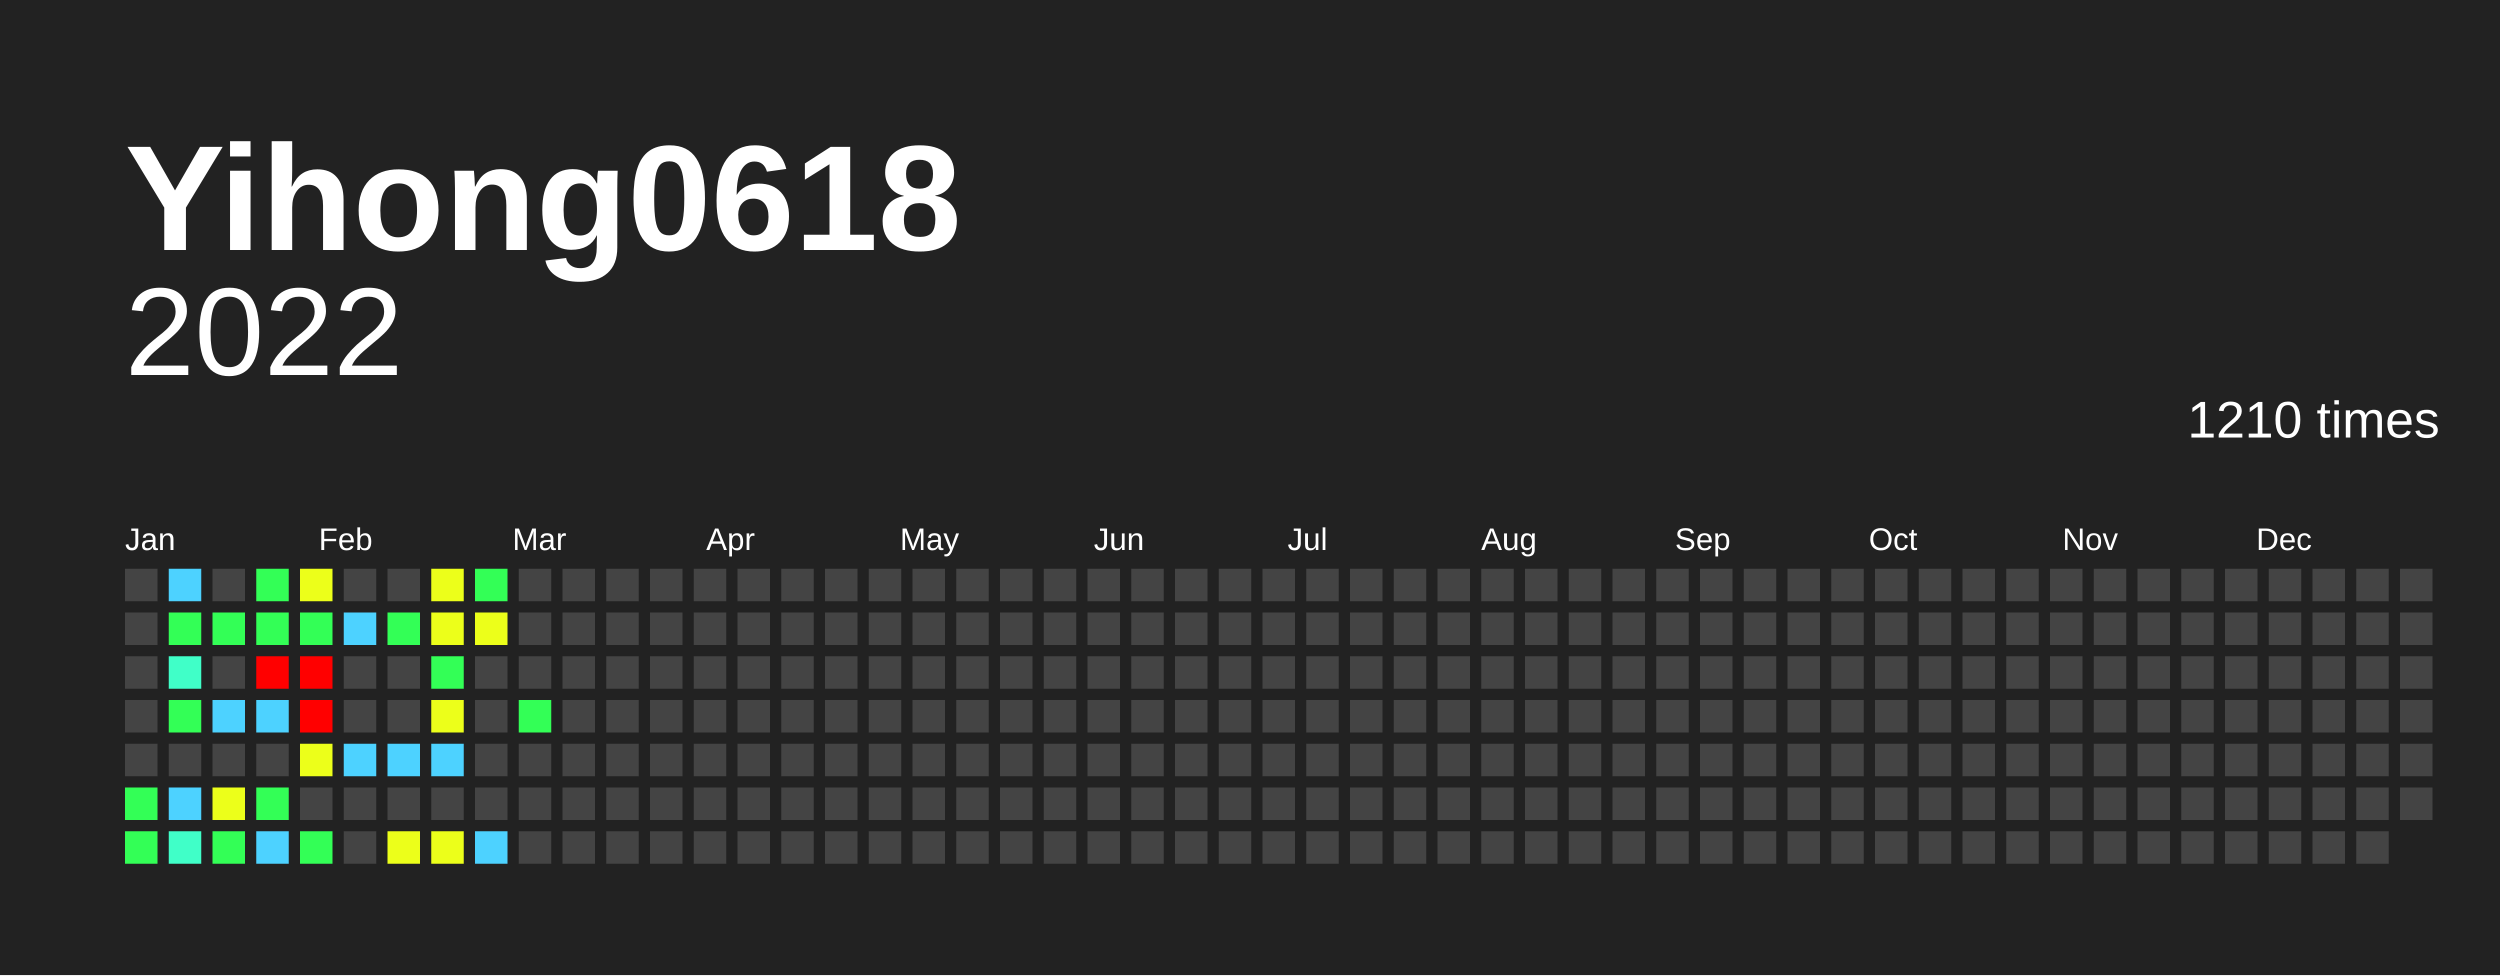
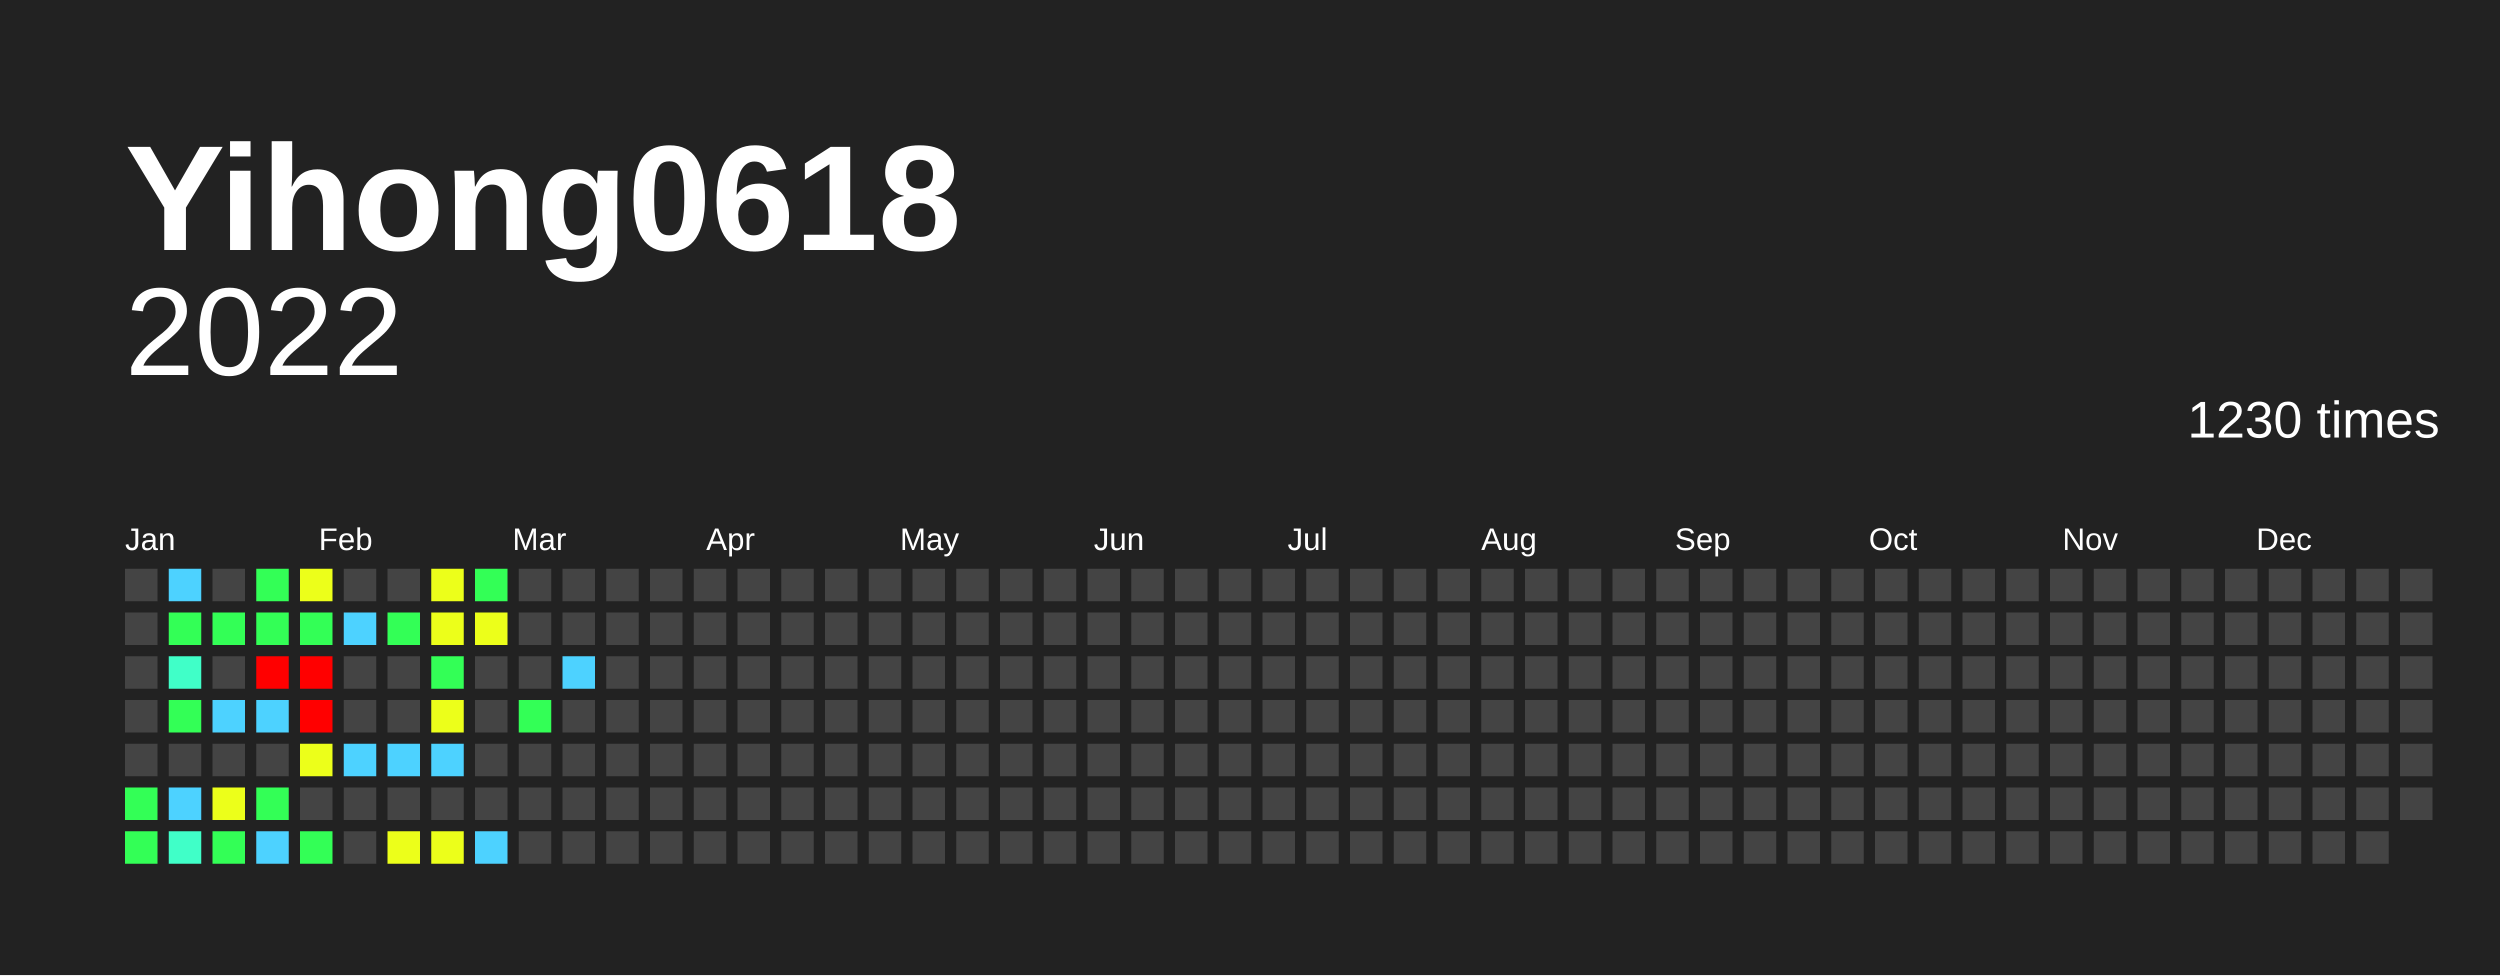
<svg xmlns="http://www.w3.org/2000/svg" baseProfile="full" height="78mm" version="1.1" viewBox="0,0,200,78" width="200mm">
  <defs />
  <rect fill="#222222" height="78" width="200" x="0" y="0" />
  <text fill="#FFFFFF" style="font-size:12px; font-family:Arial; font-weight:bold;" x="10" y="20">Yihong0618</text>
  <text alignment-baseline="hanging" fill="#FFFFFF" style="font-size:10.0px; font-family:Arial;" x="10" y="30">2022</text>
-   <text alignment-baseline="hanging" fill="#FFFFFF" style="font-size:4.125px; font-family:Arial;" x="175" y="35">1210 times</text>
+   <text alignment-baseline="hanging" fill="#FFFFFF" style="font-size:4.125px; font-family:Arial;" x="175" y="35">1230 times</text>
  <text fill="#FFFFFF" style="font-size:2.5px; font-family:Arial" x="10.0" y="44">Jan</text>
  <text fill="#FFFFFF" style="font-size:2.5px; font-family:Arial" x="25.5" y="44">Feb</text>
  <text fill="#FFFFFF" style="font-size:2.5px; font-family:Arial" x="41.0" y="44">Mar</text>
  <text fill="#FFFFFF" style="font-size:2.5px; font-family:Arial" x="56.5" y="44">Apr</text>
  <text fill="#FFFFFF" style="font-size:2.5px; font-family:Arial" x="72.0" y="44">May</text>
  <text fill="#FFFFFF" style="font-size:2.5px; font-family:Arial" x="87.5" y="44">Jun</text>
  <text fill="#FFFFFF" style="font-size:2.5px; font-family:Arial" x="103.0" y="44">Jul</text>
  <text fill="#FFFFFF" style="font-size:2.5px; font-family:Arial" x="118.5" y="44">Aug</text>
  <text fill="#FFFFFF" style="font-size:2.5px; font-family:Arial" x="134.0" y="44">Sep</text>
  <text fill="#FFFFFF" style="font-size:2.5px; font-family:Arial" x="149.5" y="44">Oct</text>
  <text fill="#FFFFFF" style="font-size:2.5px; font-family:Arial" x="165.0" y="44">Nov</text>
  <text fill="#FFFFFF" style="font-size:2.5px; font-family:Arial" x="180.5" y="44">Dec</text>
  <rect fill="#444444" height="2.6" width="2.6" x="10.0" y="45.5" />
  <rect fill="#444444" height="2.6" width="2.6" x="10.0" y="49.0" />
  <rect fill="#444444" height="2.6" width="2.6" x="10.0" y="52.5" />
  <rect fill="#444444" height="2.6" width="2.6" x="10.0" y="56.0" />
  <rect fill="#444444" height="2.6" width="2.6" x="10.0" y="59.5" />
  <rect fill="#33ff56" height="2.6" width="2.6" x="10.0" y="63.0" />
  <rect fill="#33ff56" height="2.6" width="2.6" x="10.0" y="66.5" />
  <rect fill="#4dd2ff" height="2.6" width="2.6" x="13.5" y="45.5" />
  <rect fill="#33ff56" height="2.6" width="2.6" x="13.5" y="49.0" />
  <rect fill="#40ffc8" height="2.6" width="2.6" x="13.5" y="52.5" />
  <rect fill="#33ff56" height="2.6" width="2.6" x="13.5" y="56.0" />
  <rect fill="#444444" height="2.6" width="2.6" x="13.5" y="59.5" />
  <rect fill="#4dd2ff" height="2.6" width="2.6" x="13.5" y="63.0" />
  <rect fill="#40ffc8" height="2.6" width="2.6" x="13.5" y="66.5" />
  <rect fill="#444444" height="2.6" width="2.6" x="17.0" y="45.5" />
  <rect fill="#33ff56" height="2.6" width="2.6" x="17.0" y="49.0" />
  <rect fill="#444444" height="2.6" width="2.6" x="17.0" y="52.5" />
  <rect fill="#4dd2ff" height="2.6" width="2.6" x="17.0" y="56.0" />
  <rect fill="#444444" height="2.6" width="2.6" x="17.0" y="59.5" />
  <rect fill="#ecff1a" height="2.6" width="2.6" x="17.0" y="63.0" />
  <rect fill="#33ff56" height="2.6" width="2.6" x="17.0" y="66.5" />
  <rect fill="#33ff56" height="2.6" width="2.6" x="20.5" y="45.5" />
  <rect fill="#33ff56" height="2.6" width="2.6" x="20.5" y="49.0" />
  <rect fill="red" height="2.6" width="2.6" x="20.5" y="52.5" />
  <rect fill="#4dd2ff" height="2.6" width="2.6" x="20.5" y="56.0" />
  <rect fill="#444444" height="2.6" width="2.6" x="20.5" y="59.5" />
  <rect fill="#33ff56" height="2.6" width="2.6" x="20.5" y="63.0" />
  <rect fill="#4dd2ff" height="2.6" width="2.6" x="20.5" y="66.5" />
  <rect fill="#ecff1a" height="2.6" width="2.6" x="24.0" y="45.5" />
  <rect fill="#33ff56" height="2.6" width="2.6" x="24.0" y="49.0" />
  <rect fill="red" height="2.6" width="2.6" x="24.0" y="52.5" />
  <rect fill="red" height="2.6" width="2.6" x="24.0" y="56.0" />
  <rect fill="#ecff1a" height="2.6" width="2.6" x="24.0" y="59.5" />
  <rect fill="#444444" height="2.6" width="2.6" x="24.0" y="63.0" />
  <rect fill="#33ff56" height="2.6" width="2.6" x="24.0" y="66.5" />
  <rect fill="#444444" height="2.6" width="2.6" x="27.5" y="45.5" />
  <rect fill="#4dd2ff" height="2.6" width="2.6" x="27.5" y="49.0" />
  <rect fill="#444444" height="2.6" width="2.6" x="27.5" y="52.5" />
  <rect fill="#444444" height="2.6" width="2.6" x="27.5" y="56.0" />
  <rect fill="#4dd2ff" height="2.6" width="2.6" x="27.5" y="59.5" />
  <rect fill="#444444" height="2.6" width="2.6" x="27.5" y="63.0" />
  <rect fill="#444444" height="2.6" width="2.6" x="27.5" y="66.5" />
  <rect fill="#444444" height="2.6" width="2.6" x="31.0" y="45.5" />
  <rect fill="#33ff56" height="2.6" width="2.6" x="31.0" y="49.0" />
  <rect fill="#444444" height="2.6" width="2.6" x="31.0" y="52.5" />
  <rect fill="#444444" height="2.6" width="2.6" x="31.0" y="56.0" />
  <rect fill="#4dd2ff" height="2.6" width="2.6" x="31.0" y="59.5" />
  <rect fill="#444444" height="2.6" width="2.6" x="31.0" y="63.0" />
  <rect fill="#ecff1a" height="2.6" width="2.6" x="31.0" y="66.5" />
  <rect fill="#ecff1a" height="2.6" width="2.6" x="34.5" y="45.5" />
  <rect fill="#ecff1a" height="2.6" width="2.6" x="34.5" y="49.0" />
  <rect fill="#33ff56" height="2.6" width="2.6" x="34.5" y="52.5" />
  <rect fill="#ecff1a" height="2.6" width="2.6" x="34.5" y="56.0" />
  <rect fill="#4dd2ff" height="2.6" width="2.6" x="34.5" y="59.5" />
  <rect fill="#444444" height="2.6" width="2.6" x="34.5" y="63.0" />
  <rect fill="#ecff1a" height="2.6" width="2.6" x="34.5" y="66.5" />
  <rect fill="#33ff56" height="2.6" width="2.6" x="38.0" y="45.5" />
  <rect fill="#ecff1a" height="2.6" width="2.6" x="38.0" y="49.0" />
  <rect fill="#444444" height="2.6" width="2.6" x="38.0" y="52.5" />
  <rect fill="#444444" height="2.6" width="2.6" x="38.0" y="56.0" />
  <rect fill="#444444" height="2.6" width="2.6" x="38.0" y="59.5" />
  <rect fill="#444444" height="2.6" width="2.6" x="38.0" y="63.0" />
  <rect fill="#4dd2ff" height="2.6" width="2.6" x="38.0" y="66.5" />
  <rect fill="#444444" height="2.6" width="2.6" x="41.5" y="45.5" />
  <rect fill="#444444" height="2.6" width="2.6" x="41.5" y="49.0" />
  <rect fill="#444444" height="2.6" width="2.6" x="41.5" y="52.5" />
  <rect fill="#33ff56" height="2.6" width="2.6" x="41.5" y="56.0" />
  <rect fill="#444444" height="2.6" width="2.6" x="41.5" y="59.5" />
  <rect fill="#444444" height="2.6" width="2.6" x="41.5" y="63.0" />
  <rect fill="#444444" height="2.6" width="2.6" x="41.5" y="66.5" />
  <rect fill="#444444" height="2.6" width="2.6" x="45.0" y="45.5" />
  <rect fill="#444444" height="2.6" width="2.6" x="45.0" y="49.0" />
-   <rect fill="#444444" height="2.6" width="2.6" x="45.0" y="52.5" />
+   <rect fill="#4dd2ff" height="2.6" width="2.6" x="45.0" y="52.5" />
  <rect fill="#444444" height="2.6" width="2.6" x="45.0" y="56.0" />
  <rect fill="#444444" height="2.6" width="2.6" x="45.0" y="59.5" />
  <rect fill="#444444" height="2.6" width="2.6" x="45.0" y="63.0" />
  <rect fill="#444444" height="2.6" width="2.6" x="45.0" y="66.5" />
  <rect fill="#444444" height="2.6" width="2.6" x="48.5" y="45.5" />
  <rect fill="#444444" height="2.6" width="2.6" x="48.5" y="49.0" />
  <rect fill="#444444" height="2.6" width="2.6" x="48.5" y="52.5" />
  <rect fill="#444444" height="2.6" width="2.6" x="48.5" y="56.0" />
  <rect fill="#444444" height="2.6" width="2.6" x="48.5" y="59.5" />
  <rect fill="#444444" height="2.6" width="2.6" x="48.5" y="63.0" />
  <rect fill="#444444" height="2.6" width="2.6" x="48.5" y="66.5" />
  <rect fill="#444444" height="2.6" width="2.6" x="52.0" y="45.5" />
  <rect fill="#444444" height="2.6" width="2.6" x="52.0" y="49.0" />
  <rect fill="#444444" height="2.6" width="2.6" x="52.0" y="52.5" />
  <rect fill="#444444" height="2.6" width="2.6" x="52.0" y="56.0" />
  <rect fill="#444444" height="2.6" width="2.6" x="52.0" y="59.5" />
  <rect fill="#444444" height="2.6" width="2.6" x="52.0" y="63.0" />
  <rect fill="#444444" height="2.6" width="2.6" x="52.0" y="66.5" />
  <rect fill="#444444" height="2.6" width="2.6" x="55.5" y="45.5" />
  <rect fill="#444444" height="2.6" width="2.6" x="55.5" y="49.0" />
  <rect fill="#444444" height="2.6" width="2.6" x="55.5" y="52.5" />
  <rect fill="#444444" height="2.6" width="2.6" x="55.5" y="56.0" />
  <rect fill="#444444" height="2.6" width="2.6" x="55.5" y="59.5" />
  <rect fill="#444444" height="2.6" width="2.6" x="55.5" y="63.0" />
  <rect fill="#444444" height="2.6" width="2.6" x="55.5" y="66.5" />
  <rect fill="#444444" height="2.6" width="2.6" x="59.0" y="45.5" />
  <rect fill="#444444" height="2.6" width="2.6" x="59.0" y="49.0" />
  <rect fill="#444444" height="2.6" width="2.6" x="59.0" y="52.5" />
  <rect fill="#444444" height="2.6" width="2.6" x="59.0" y="56.0" />
  <rect fill="#444444" height="2.6" width="2.6" x="59.0" y="59.5" />
  <rect fill="#444444" height="2.6" width="2.6" x="59.0" y="63.0" />
  <rect fill="#444444" height="2.6" width="2.6" x="59.0" y="66.5" />
  <rect fill="#444444" height="2.6" width="2.6" x="62.5" y="45.5" />
  <rect fill="#444444" height="2.6" width="2.6" x="62.5" y="49.0" />
  <rect fill="#444444" height="2.6" width="2.6" x="62.5" y="52.5" />
  <rect fill="#444444" height="2.6" width="2.6" x="62.5" y="56.0" />
  <rect fill="#444444" height="2.6" width="2.6" x="62.5" y="59.5" />
  <rect fill="#444444" height="2.6" width="2.6" x="62.5" y="63.0" />
  <rect fill="#444444" height="2.6" width="2.6" x="62.5" y="66.5" />
  <rect fill="#444444" height="2.6" width="2.6" x="66.0" y="45.5" />
  <rect fill="#444444" height="2.6" width="2.6" x="66.0" y="49.0" />
  <rect fill="#444444" height="2.6" width="2.6" x="66.0" y="52.5" />
  <rect fill="#444444" height="2.6" width="2.6" x="66.0" y="56.0" />
  <rect fill="#444444" height="2.6" width="2.6" x="66.0" y="59.5" />
  <rect fill="#444444" height="2.6" width="2.6" x="66.0" y="63.0" />
  <rect fill="#444444" height="2.6" width="2.6" x="66.0" y="66.5" />
  <rect fill="#444444" height="2.6" width="2.6" x="69.5" y="45.5" />
  <rect fill="#444444" height="2.6" width="2.6" x="69.5" y="49.0" />
  <rect fill="#444444" height="2.6" width="2.6" x="69.5" y="52.5" />
  <rect fill="#444444" height="2.6" width="2.6" x="69.5" y="56.0" />
  <rect fill="#444444" height="2.6" width="2.6" x="69.5" y="59.5" />
  <rect fill="#444444" height="2.6" width="2.6" x="69.5" y="63.0" />
  <rect fill="#444444" height="2.6" width="2.6" x="69.5" y="66.5" />
  <rect fill="#444444" height="2.6" width="2.6" x="73.0" y="45.5" />
  <rect fill="#444444" height="2.6" width="2.6" x="73.0" y="49.0" />
  <rect fill="#444444" height="2.6" width="2.6" x="73.0" y="52.5" />
  <rect fill="#444444" height="2.6" width="2.6" x="73.0" y="56.0" />
  <rect fill="#444444" height="2.6" width="2.6" x="73.0" y="59.5" />
  <rect fill="#444444" height="2.6" width="2.6" x="73.0" y="63.0" />
  <rect fill="#444444" height="2.6" width="2.6" x="73.0" y="66.5" />
  <rect fill="#444444" height="2.6" width="2.6" x="76.5" y="45.5" />
  <rect fill="#444444" height="2.6" width="2.6" x="76.5" y="49.0" />
  <rect fill="#444444" height="2.6" width="2.6" x="76.5" y="52.5" />
  <rect fill="#444444" height="2.6" width="2.6" x="76.5" y="56.0" />
  <rect fill="#444444" height="2.6" width="2.6" x="76.5" y="59.5" />
  <rect fill="#444444" height="2.6" width="2.6" x="76.5" y="63.0" />
  <rect fill="#444444" height="2.6" width="2.6" x="76.5" y="66.5" />
  <rect fill="#444444" height="2.6" width="2.6" x="80.0" y="45.5" />
  <rect fill="#444444" height="2.6" width="2.6" x="80.0" y="49.0" />
  <rect fill="#444444" height="2.6" width="2.6" x="80.0" y="52.5" />
  <rect fill="#444444" height="2.6" width="2.6" x="80.0" y="56.0" />
  <rect fill="#444444" height="2.6" width="2.6" x="80.0" y="59.5" />
  <rect fill="#444444" height="2.6" width="2.6" x="80.0" y="63.0" />
  <rect fill="#444444" height="2.6" width="2.6" x="80.0" y="66.5" />
  <rect fill="#444444" height="2.6" width="2.6" x="83.5" y="45.5" />
  <rect fill="#444444" height="2.6" width="2.6" x="83.5" y="49.0" />
  <rect fill="#444444" height="2.6" width="2.6" x="83.5" y="52.5" />
  <rect fill="#444444" height="2.6" width="2.6" x="83.5" y="56.0" />
  <rect fill="#444444" height="2.6" width="2.6" x="83.5" y="59.5" />
  <rect fill="#444444" height="2.6" width="2.6" x="83.5" y="63.0" />
  <rect fill="#444444" height="2.6" width="2.6" x="83.5" y="66.5" />
  <rect fill="#444444" height="2.6" width="2.6" x="87.0" y="45.5" />
  <rect fill="#444444" height="2.6" width="2.6" x="87.0" y="49.0" />
  <rect fill="#444444" height="2.6" width="2.6" x="87.0" y="52.5" />
  <rect fill="#444444" height="2.6" width="2.6" x="87.0" y="56.0" />
  <rect fill="#444444" height="2.6" width="2.6" x="87.0" y="59.5" />
  <rect fill="#444444" height="2.6" width="2.6" x="87.0" y="63.0" />
  <rect fill="#444444" height="2.6" width="2.6" x="87.0" y="66.5" />
  <rect fill="#444444" height="2.6" width="2.6" x="90.5" y="45.5" />
  <rect fill="#444444" height="2.6" width="2.6" x="90.5" y="49.0" />
  <rect fill="#444444" height="2.6" width="2.6" x="90.5" y="52.5" />
  <rect fill="#444444" height="2.6" width="2.6" x="90.5" y="56.0" />
  <rect fill="#444444" height="2.6" width="2.6" x="90.5" y="59.5" />
  <rect fill="#444444" height="2.6" width="2.6" x="90.5" y="63.0" />
  <rect fill="#444444" height="2.6" width="2.6" x="90.5" y="66.5" />
  <rect fill="#444444" height="2.6" width="2.6" x="94.0" y="45.5" />
  <rect fill="#444444" height="2.6" width="2.6" x="94.0" y="49.0" />
  <rect fill="#444444" height="2.6" width="2.6" x="94.0" y="52.5" />
  <rect fill="#444444" height="2.6" width="2.6" x="94.0" y="56.0" />
  <rect fill="#444444" height="2.6" width="2.6" x="94.0" y="59.5" />
  <rect fill="#444444" height="2.6" width="2.6" x="94.0" y="63.0" />
  <rect fill="#444444" height="2.6" width="2.6" x="94.0" y="66.5" />
  <rect fill="#444444" height="2.6" width="2.6" x="97.5" y="45.5" />
  <rect fill="#444444" height="2.6" width="2.6" x="97.5" y="49.0" />
  <rect fill="#444444" height="2.6" width="2.6" x="97.5" y="52.5" />
  <rect fill="#444444" height="2.6" width="2.6" x="97.5" y="56.0" />
  <rect fill="#444444" height="2.6" width="2.6" x="97.5" y="59.5" />
  <rect fill="#444444" height="2.6" width="2.6" x="97.5" y="63.0" />
  <rect fill="#444444" height="2.6" width="2.6" x="97.5" y="66.5" />
  <rect fill="#444444" height="2.6" width="2.6" x="101.0" y="45.5" />
  <rect fill="#444444" height="2.6" width="2.6" x="101.0" y="49.0" />
  <rect fill="#444444" height="2.6" width="2.6" x="101.0" y="52.5" />
  <rect fill="#444444" height="2.6" width="2.6" x="101.0" y="56.0" />
  <rect fill="#444444" height="2.6" width="2.6" x="101.0" y="59.5" />
  <rect fill="#444444" height="2.6" width="2.6" x="101.0" y="63.0" />
  <rect fill="#444444" height="2.6" width="2.6" x="101.0" y="66.5" />
  <rect fill="#444444" height="2.6" width="2.6" x="104.5" y="45.5" />
  <rect fill="#444444" height="2.6" width="2.6" x="104.5" y="49.0" />
  <rect fill="#444444" height="2.6" width="2.6" x="104.5" y="52.5" />
  <rect fill="#444444" height="2.6" width="2.6" x="104.5" y="56.0" />
  <rect fill="#444444" height="2.6" width="2.6" x="104.5" y="59.5" />
  <rect fill="#444444" height="2.6" width="2.6" x="104.5" y="63.0" />
  <rect fill="#444444" height="2.6" width="2.6" x="104.5" y="66.5" />
  <rect fill="#444444" height="2.6" width="2.6" x="108.0" y="45.5" />
  <rect fill="#444444" height="2.6" width="2.6" x="108.0" y="49.0" />
  <rect fill="#444444" height="2.6" width="2.6" x="108.0" y="52.5" />
  <rect fill="#444444" height="2.6" width="2.6" x="108.0" y="56.0" />
  <rect fill="#444444" height="2.6" width="2.6" x="108.0" y="59.5" />
  <rect fill="#444444" height="2.6" width="2.6" x="108.0" y="63.0" />
  <rect fill="#444444" height="2.6" width="2.6" x="108.0" y="66.5" />
  <rect fill="#444444" height="2.6" width="2.6" x="111.5" y="45.5" />
  <rect fill="#444444" height="2.6" width="2.6" x="111.5" y="49.0" />
  <rect fill="#444444" height="2.6" width="2.6" x="111.5" y="52.5" />
  <rect fill="#444444" height="2.6" width="2.6" x="111.5" y="56.0" />
  <rect fill="#444444" height="2.6" width="2.6" x="111.5" y="59.5" />
  <rect fill="#444444" height="2.6" width="2.6" x="111.5" y="63.0" />
  <rect fill="#444444" height="2.6" width="2.6" x="111.5" y="66.5" />
  <rect fill="#444444" height="2.6" width="2.6" x="115.0" y="45.5" />
  <rect fill="#444444" height="2.6" width="2.6" x="115.0" y="49.0" />
  <rect fill="#444444" height="2.6" width="2.6" x="115.0" y="52.5" />
  <rect fill="#444444" height="2.6" width="2.6" x="115.0" y="56.0" />
  <rect fill="#444444" height="2.6" width="2.6" x="115.0" y="59.5" />
  <rect fill="#444444" height="2.6" width="2.6" x="115.0" y="63.0" />
  <rect fill="#444444" height="2.6" width="2.6" x="115.0" y="66.5" />
  <rect fill="#444444" height="2.6" width="2.6" x="118.5" y="45.5" />
  <rect fill="#444444" height="2.6" width="2.6" x="118.5" y="49.0" />
  <rect fill="#444444" height="2.6" width="2.6" x="118.5" y="52.5" />
  <rect fill="#444444" height="2.6" width="2.6" x="118.5" y="56.0" />
  <rect fill="#444444" height="2.6" width="2.6" x="118.5" y="59.5" />
  <rect fill="#444444" height="2.6" width="2.6" x="118.5" y="63.0" />
  <rect fill="#444444" height="2.6" width="2.6" x="118.5" y="66.5" />
  <rect fill="#444444" height="2.6" width="2.6" x="122.0" y="45.5" />
  <rect fill="#444444" height="2.6" width="2.6" x="122.0" y="49.0" />
  <rect fill="#444444" height="2.6" width="2.6" x="122.0" y="52.5" />
  <rect fill="#444444" height="2.6" width="2.6" x="122.0" y="56.0" />
  <rect fill="#444444" height="2.6" width="2.6" x="122.0" y="59.5" />
  <rect fill="#444444" height="2.6" width="2.6" x="122.0" y="63.0" />
  <rect fill="#444444" height="2.6" width="2.6" x="122.0" y="66.5" />
  <rect fill="#444444" height="2.6" width="2.6" x="125.5" y="45.5" />
  <rect fill="#444444" height="2.6" width="2.6" x="125.5" y="49.0" />
  <rect fill="#444444" height="2.6" width="2.6" x="125.5" y="52.5" />
  <rect fill="#444444" height="2.6" width="2.6" x="125.5" y="56.0" />
  <rect fill="#444444" height="2.6" width="2.6" x="125.5" y="59.5" />
  <rect fill="#444444" height="2.6" width="2.6" x="125.5" y="63.0" />
  <rect fill="#444444" height="2.6" width="2.6" x="125.5" y="66.5" />
  <rect fill="#444444" height="2.6" width="2.6" x="129.0" y="45.5" />
  <rect fill="#444444" height="2.6" width="2.6" x="129.0" y="49.0" />
  <rect fill="#444444" height="2.6" width="2.6" x="129.0" y="52.5" />
  <rect fill="#444444" height="2.6" width="2.6" x="129.0" y="56.0" />
  <rect fill="#444444" height="2.6" width="2.6" x="129.0" y="59.5" />
  <rect fill="#444444" height="2.6" width="2.6" x="129.0" y="63.0" />
  <rect fill="#444444" height="2.6" width="2.6" x="129.0" y="66.5" />
  <rect fill="#444444" height="2.6" width="2.6" x="132.5" y="45.5" />
  <rect fill="#444444" height="2.6" width="2.6" x="132.5" y="49.0" />
  <rect fill="#444444" height="2.6" width="2.6" x="132.5" y="52.5" />
  <rect fill="#444444" height="2.6" width="2.6" x="132.5" y="56.0" />
  <rect fill="#444444" height="2.6" width="2.6" x="132.5" y="59.5" />
  <rect fill="#444444" height="2.6" width="2.6" x="132.5" y="63.0" />
  <rect fill="#444444" height="2.6" width="2.6" x="132.5" y="66.5" />
  <rect fill="#444444" height="2.6" width="2.6" x="136.0" y="45.5" />
  <rect fill="#444444" height="2.6" width="2.6" x="136.0" y="49.0" />
  <rect fill="#444444" height="2.6" width="2.6" x="136.0" y="52.5" />
  <rect fill="#444444" height="2.6" width="2.6" x="136.0" y="56.0" />
  <rect fill="#444444" height="2.6" width="2.6" x="136.0" y="59.5" />
  <rect fill="#444444" height="2.6" width="2.6" x="136.0" y="63.0" />
  <rect fill="#444444" height="2.6" width="2.6" x="136.0" y="66.5" />
  <rect fill="#444444" height="2.6" width="2.6" x="139.5" y="45.5" />
  <rect fill="#444444" height="2.6" width="2.6" x="139.5" y="49.0" />
  <rect fill="#444444" height="2.6" width="2.6" x="139.5" y="52.5" />
  <rect fill="#444444" height="2.6" width="2.6" x="139.5" y="56.0" />
  <rect fill="#444444" height="2.6" width="2.6" x="139.5" y="59.5" />
  <rect fill="#444444" height="2.6" width="2.6" x="139.5" y="63.0" />
  <rect fill="#444444" height="2.6" width="2.6" x="139.5" y="66.5" />
  <rect fill="#444444" height="2.6" width="2.6" x="143.0" y="45.5" />
  <rect fill="#444444" height="2.6" width="2.6" x="143.0" y="49.0" />
  <rect fill="#444444" height="2.6" width="2.6" x="143.0" y="52.5" />
  <rect fill="#444444" height="2.6" width="2.6" x="143.0" y="56.0" />
  <rect fill="#444444" height="2.6" width="2.6" x="143.0" y="59.5" />
  <rect fill="#444444" height="2.6" width="2.6" x="143.0" y="63.0" />
  <rect fill="#444444" height="2.6" width="2.6" x="143.0" y="66.5" />
  <rect fill="#444444" height="2.6" width="2.6" x="146.5" y="45.5" />
  <rect fill="#444444" height="2.6" width="2.6" x="146.5" y="49.0" />
  <rect fill="#444444" height="2.6" width="2.6" x="146.5" y="52.5" />
  <rect fill="#444444" height="2.6" width="2.6" x="146.5" y="56.0" />
  <rect fill="#444444" height="2.6" width="2.6" x="146.5" y="59.5" />
  <rect fill="#444444" height="2.6" width="2.6" x="146.5" y="63.0" />
  <rect fill="#444444" height="2.6" width="2.6" x="146.5" y="66.5" />
  <rect fill="#444444" height="2.6" width="2.6" x="150.0" y="45.5" />
  <rect fill="#444444" height="2.6" width="2.6" x="150.0" y="49.0" />
  <rect fill="#444444" height="2.6" width="2.6" x="150.0" y="52.5" />
  <rect fill="#444444" height="2.6" width="2.6" x="150.0" y="56.0" />
  <rect fill="#444444" height="2.6" width="2.6" x="150.0" y="59.5" />
  <rect fill="#444444" height="2.6" width="2.6" x="150.0" y="63.0" />
  <rect fill="#444444" height="2.6" width="2.6" x="150.0" y="66.5" />
  <rect fill="#444444" height="2.6" width="2.6" x="153.5" y="45.5" />
  <rect fill="#444444" height="2.6" width="2.6" x="153.5" y="49.0" />
  <rect fill="#444444" height="2.6" width="2.6" x="153.5" y="52.5" />
  <rect fill="#444444" height="2.6" width="2.6" x="153.5" y="56.0" />
  <rect fill="#444444" height="2.6" width="2.6" x="153.5" y="59.5" />
  <rect fill="#444444" height="2.6" width="2.6" x="153.5" y="63.0" />
  <rect fill="#444444" height="2.6" width="2.6" x="153.5" y="66.5" />
  <rect fill="#444444" height="2.6" width="2.6" x="157.0" y="45.5" />
  <rect fill="#444444" height="2.6" width="2.6" x="157.0" y="49.0" />
  <rect fill="#444444" height="2.6" width="2.6" x="157.0" y="52.5" />
  <rect fill="#444444" height="2.6" width="2.6" x="157.0" y="56.0" />
  <rect fill="#444444" height="2.6" width="2.6" x="157.0" y="59.5" />
  <rect fill="#444444" height="2.6" width="2.6" x="157.0" y="63.0" />
  <rect fill="#444444" height="2.6" width="2.6" x="157.0" y="66.5" />
  <rect fill="#444444" height="2.6" width="2.6" x="160.5" y="45.5" />
  <rect fill="#444444" height="2.6" width="2.6" x="160.5" y="49.0" />
  <rect fill="#444444" height="2.6" width="2.6" x="160.5" y="52.5" />
  <rect fill="#444444" height="2.6" width="2.6" x="160.5" y="56.0" />
  <rect fill="#444444" height="2.6" width="2.6" x="160.5" y="59.5" />
  <rect fill="#444444" height="2.6" width="2.6" x="160.5" y="63.0" />
  <rect fill="#444444" height="2.6" width="2.6" x="160.5" y="66.5" />
  <rect fill="#444444" height="2.6" width="2.6" x="164.0" y="45.5" />
  <rect fill="#444444" height="2.6" width="2.6" x="164.0" y="49.0" />
  <rect fill="#444444" height="2.6" width="2.6" x="164.0" y="52.5" />
  <rect fill="#444444" height="2.6" width="2.6" x="164.0" y="56.0" />
  <rect fill="#444444" height="2.6" width="2.6" x="164.0" y="59.5" />
  <rect fill="#444444" height="2.6" width="2.6" x="164.0" y="63.0" />
  <rect fill="#444444" height="2.6" width="2.6" x="164.0" y="66.5" />
  <rect fill="#444444" height="2.6" width="2.6" x="167.5" y="45.5" />
  <rect fill="#444444" height="2.6" width="2.6" x="167.5" y="49.0" />
  <rect fill="#444444" height="2.6" width="2.6" x="167.5" y="52.5" />
  <rect fill="#444444" height="2.6" width="2.6" x="167.5" y="56.0" />
  <rect fill="#444444" height="2.6" width="2.6" x="167.5" y="59.5" />
  <rect fill="#444444" height="2.6" width="2.6" x="167.5" y="63.0" />
  <rect fill="#444444" height="2.6" width="2.6" x="167.5" y="66.5" />
  <rect fill="#444444" height="2.6" width="2.6" x="171.0" y="45.5" />
  <rect fill="#444444" height="2.6" width="2.6" x="171.0" y="49.0" />
  <rect fill="#444444" height="2.6" width="2.6" x="171.0" y="52.5" />
  <rect fill="#444444" height="2.6" width="2.6" x="171.0" y="56.0" />
  <rect fill="#444444" height="2.6" width="2.6" x="171.0" y="59.5" />
  <rect fill="#444444" height="2.6" width="2.6" x="171.0" y="63.0" />
  <rect fill="#444444" height="2.6" width="2.6" x="171.0" y="66.5" />
  <rect fill="#444444" height="2.6" width="2.6" x="174.5" y="45.5" />
  <rect fill="#444444" height="2.6" width="2.6" x="174.5" y="49.0" />
  <rect fill="#444444" height="2.6" width="2.6" x="174.5" y="52.5" />
  <rect fill="#444444" height="2.6" width="2.6" x="174.5" y="56.0" />
  <rect fill="#444444" height="2.6" width="2.6" x="174.5" y="59.5" />
  <rect fill="#444444" height="2.6" width="2.6" x="174.5" y="63.0" />
  <rect fill="#444444" height="2.6" width="2.6" x="174.5" y="66.5" />
  <rect fill="#444444" height="2.6" width="2.6" x="178.0" y="45.5" />
  <rect fill="#444444" height="2.6" width="2.6" x="178.0" y="49.0" />
  <rect fill="#444444" height="2.6" width="2.6" x="178.0" y="52.5" />
  <rect fill="#444444" height="2.6" width="2.6" x="178.0" y="56.0" />
  <rect fill="#444444" height="2.6" width="2.6" x="178.0" y="59.5" />
  <rect fill="#444444" height="2.6" width="2.6" x="178.0" y="63.0" />
  <rect fill="#444444" height="2.6" width="2.6" x="178.0" y="66.5" />
  <rect fill="#444444" height="2.6" width="2.6" x="181.5" y="45.5" />
  <rect fill="#444444" height="2.6" width="2.6" x="181.5" y="49.0" />
  <rect fill="#444444" height="2.6" width="2.6" x="181.5" y="52.5" />
  <rect fill="#444444" height="2.6" width="2.6" x="181.5" y="56.0" />
  <rect fill="#444444" height="2.6" width="2.6" x="181.5" y="59.5" />
  <rect fill="#444444" height="2.6" width="2.6" x="181.5" y="63.0" />
  <rect fill="#444444" height="2.6" width="2.6" x="181.5" y="66.5" />
  <rect fill="#444444" height="2.6" width="2.6" x="185.0" y="45.5" />
  <rect fill="#444444" height="2.6" width="2.6" x="185.0" y="49.0" />
  <rect fill="#444444" height="2.6" width="2.6" x="185.0" y="52.5" />
  <rect fill="#444444" height="2.6" width="2.6" x="185.0" y="56.0" />
  <rect fill="#444444" height="2.6" width="2.6" x="185.0" y="59.5" />
  <rect fill="#444444" height="2.6" width="2.6" x="185.0" y="63.0" />
  <rect fill="#444444" height="2.6" width="2.6" x="185.0" y="66.5" />
  <rect fill="#444444" height="2.6" width="2.6" x="188.5" y="45.5" />
  <rect fill="#444444" height="2.6" width="2.6" x="188.5" y="49.0" />
  <rect fill="#444444" height="2.6" width="2.6" x="188.5" y="52.5" />
  <rect fill="#444444" height="2.6" width="2.6" x="188.5" y="56.0" />
  <rect fill="#444444" height="2.6" width="2.6" x="188.5" y="59.5" />
  <rect fill="#444444" height="2.6" width="2.6" x="188.5" y="63.0" />
  <rect fill="#444444" height="2.6" width="2.6" x="188.5" y="66.5" />
  <rect fill="#444444" height="2.6" width="2.6" x="192.0" y="45.5" />
  <rect fill="#444444" height="2.6" width="2.6" x="192.0" y="49.0" />
  <rect fill="#444444" height="2.6" width="2.6" x="192.0" y="52.5" />
  <rect fill="#444444" height="2.6" width="2.6" x="192.0" y="56.0" />
  <rect fill="#444444" height="2.6" width="2.6" x="192.0" y="59.5" />
  <rect fill="#444444" height="2.6" width="2.6" x="192.0" y="63.0" />
</svg>
